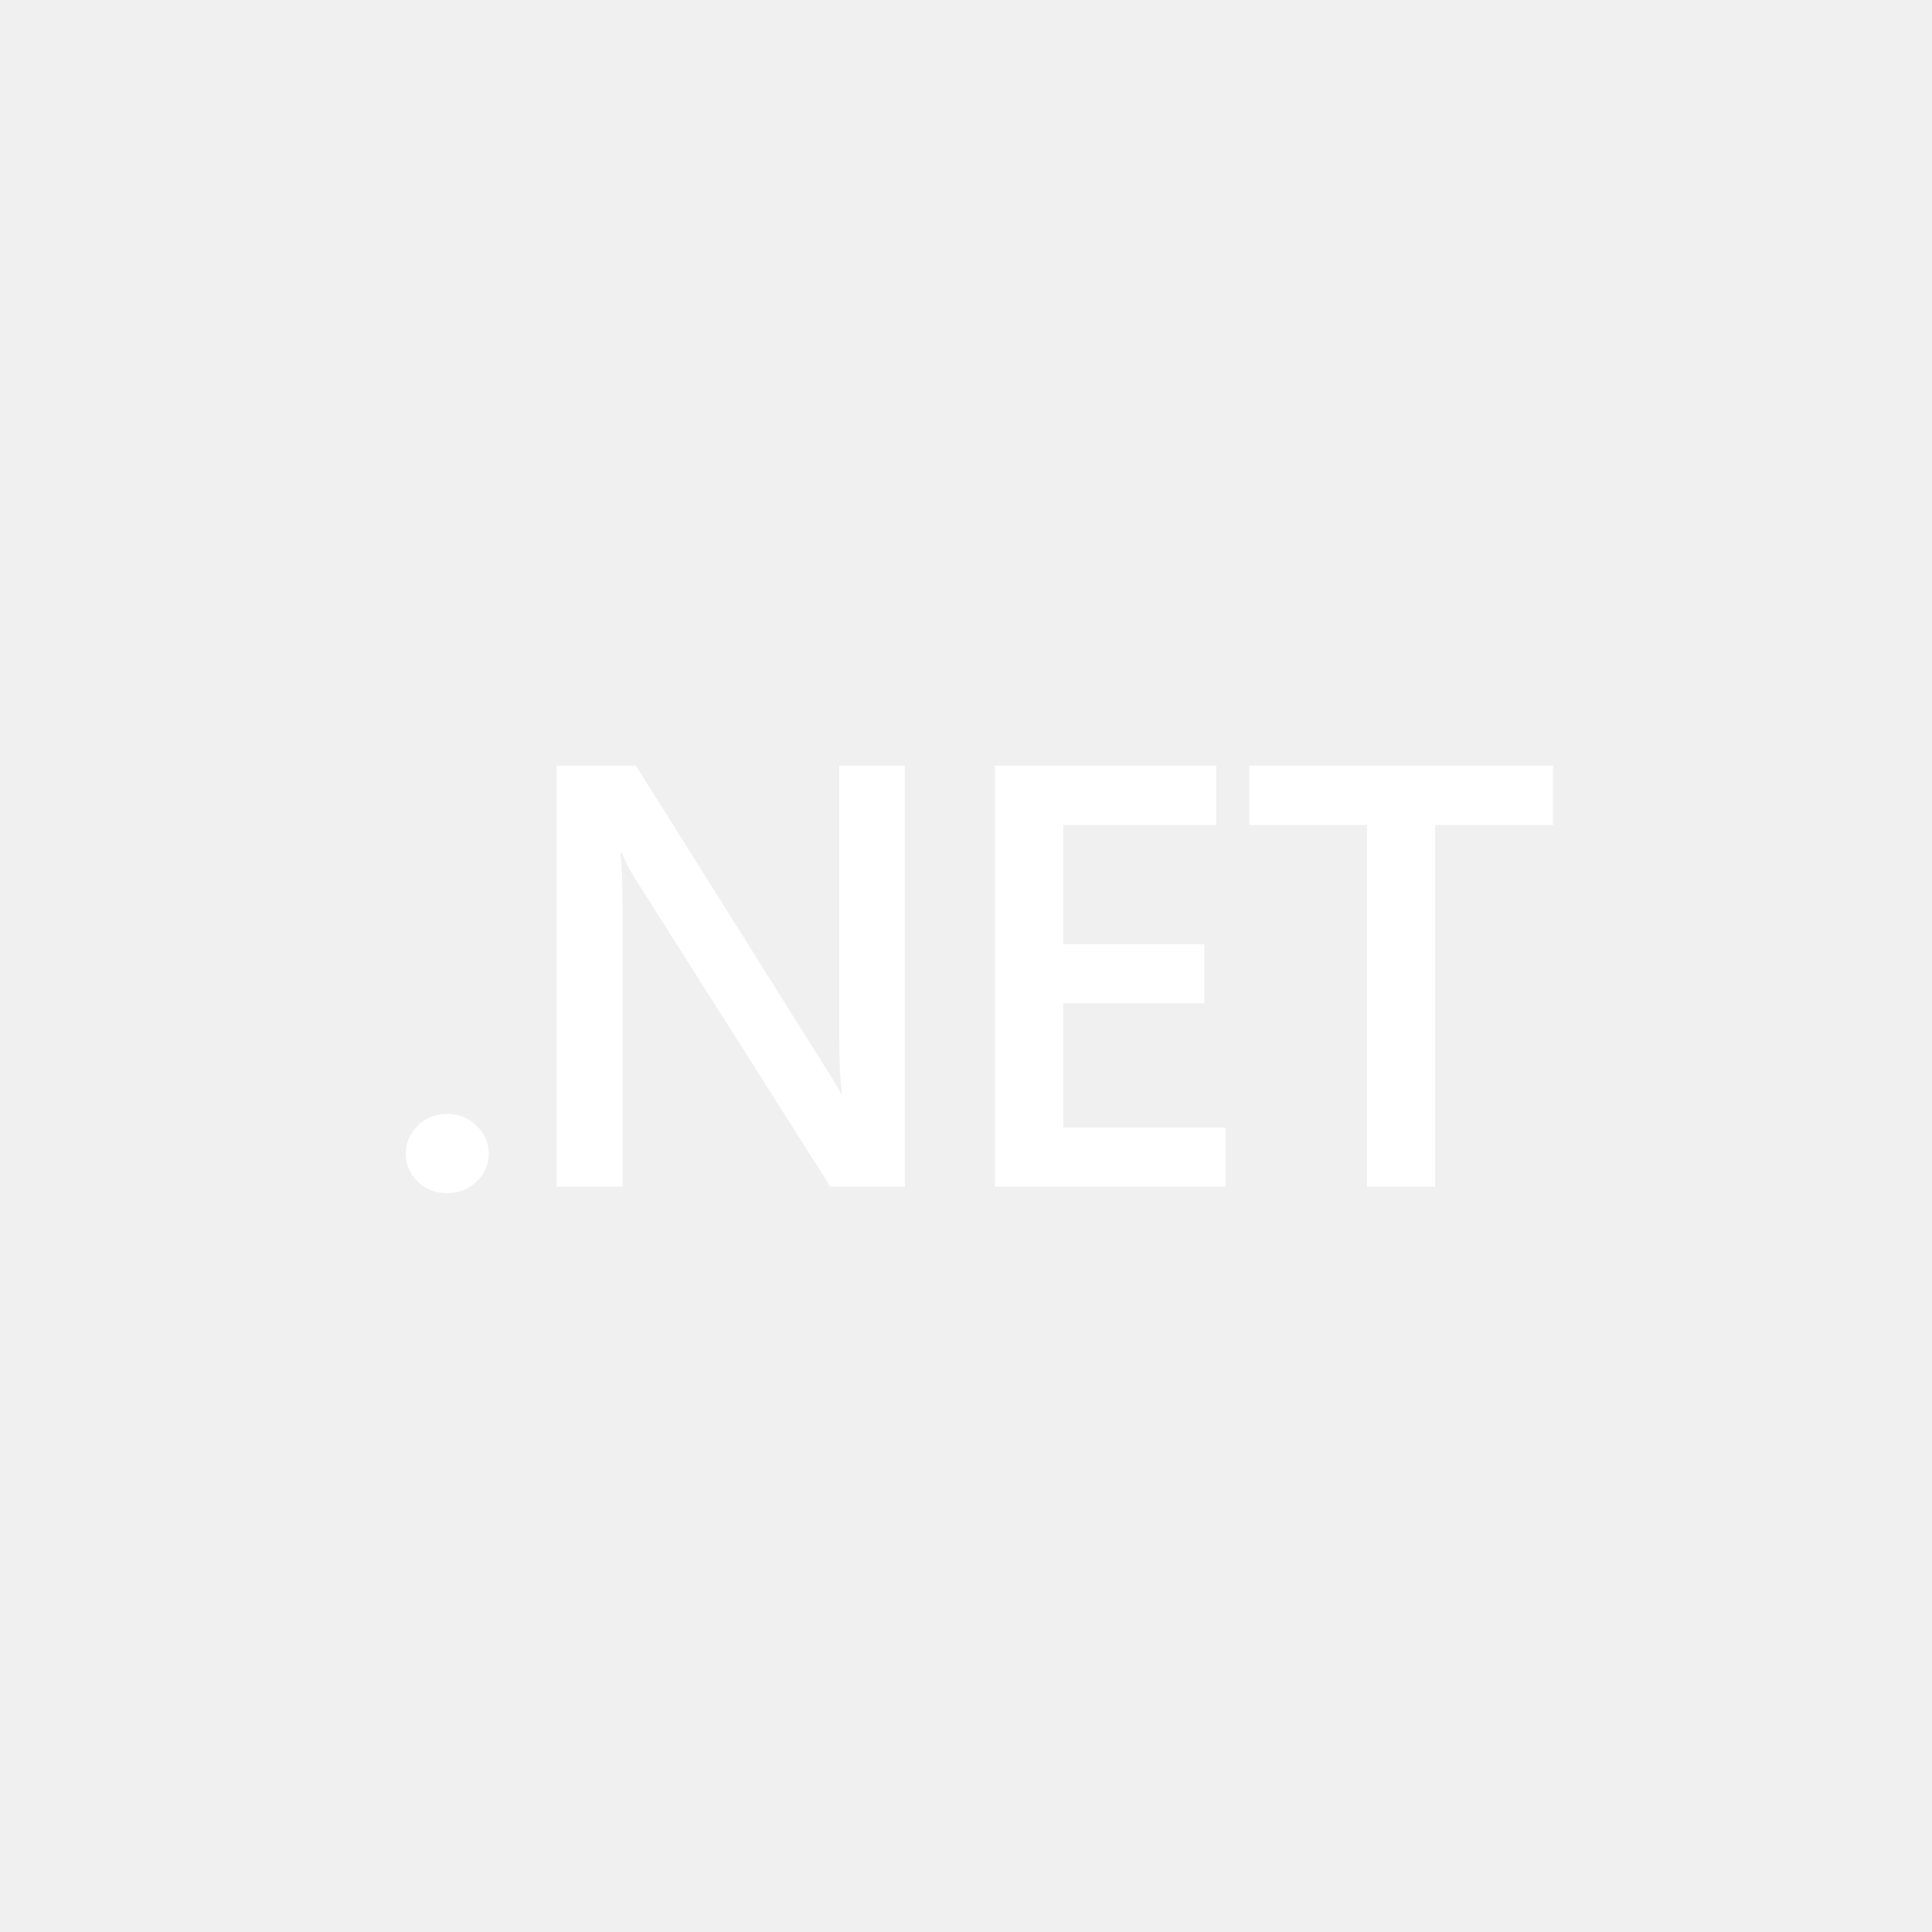
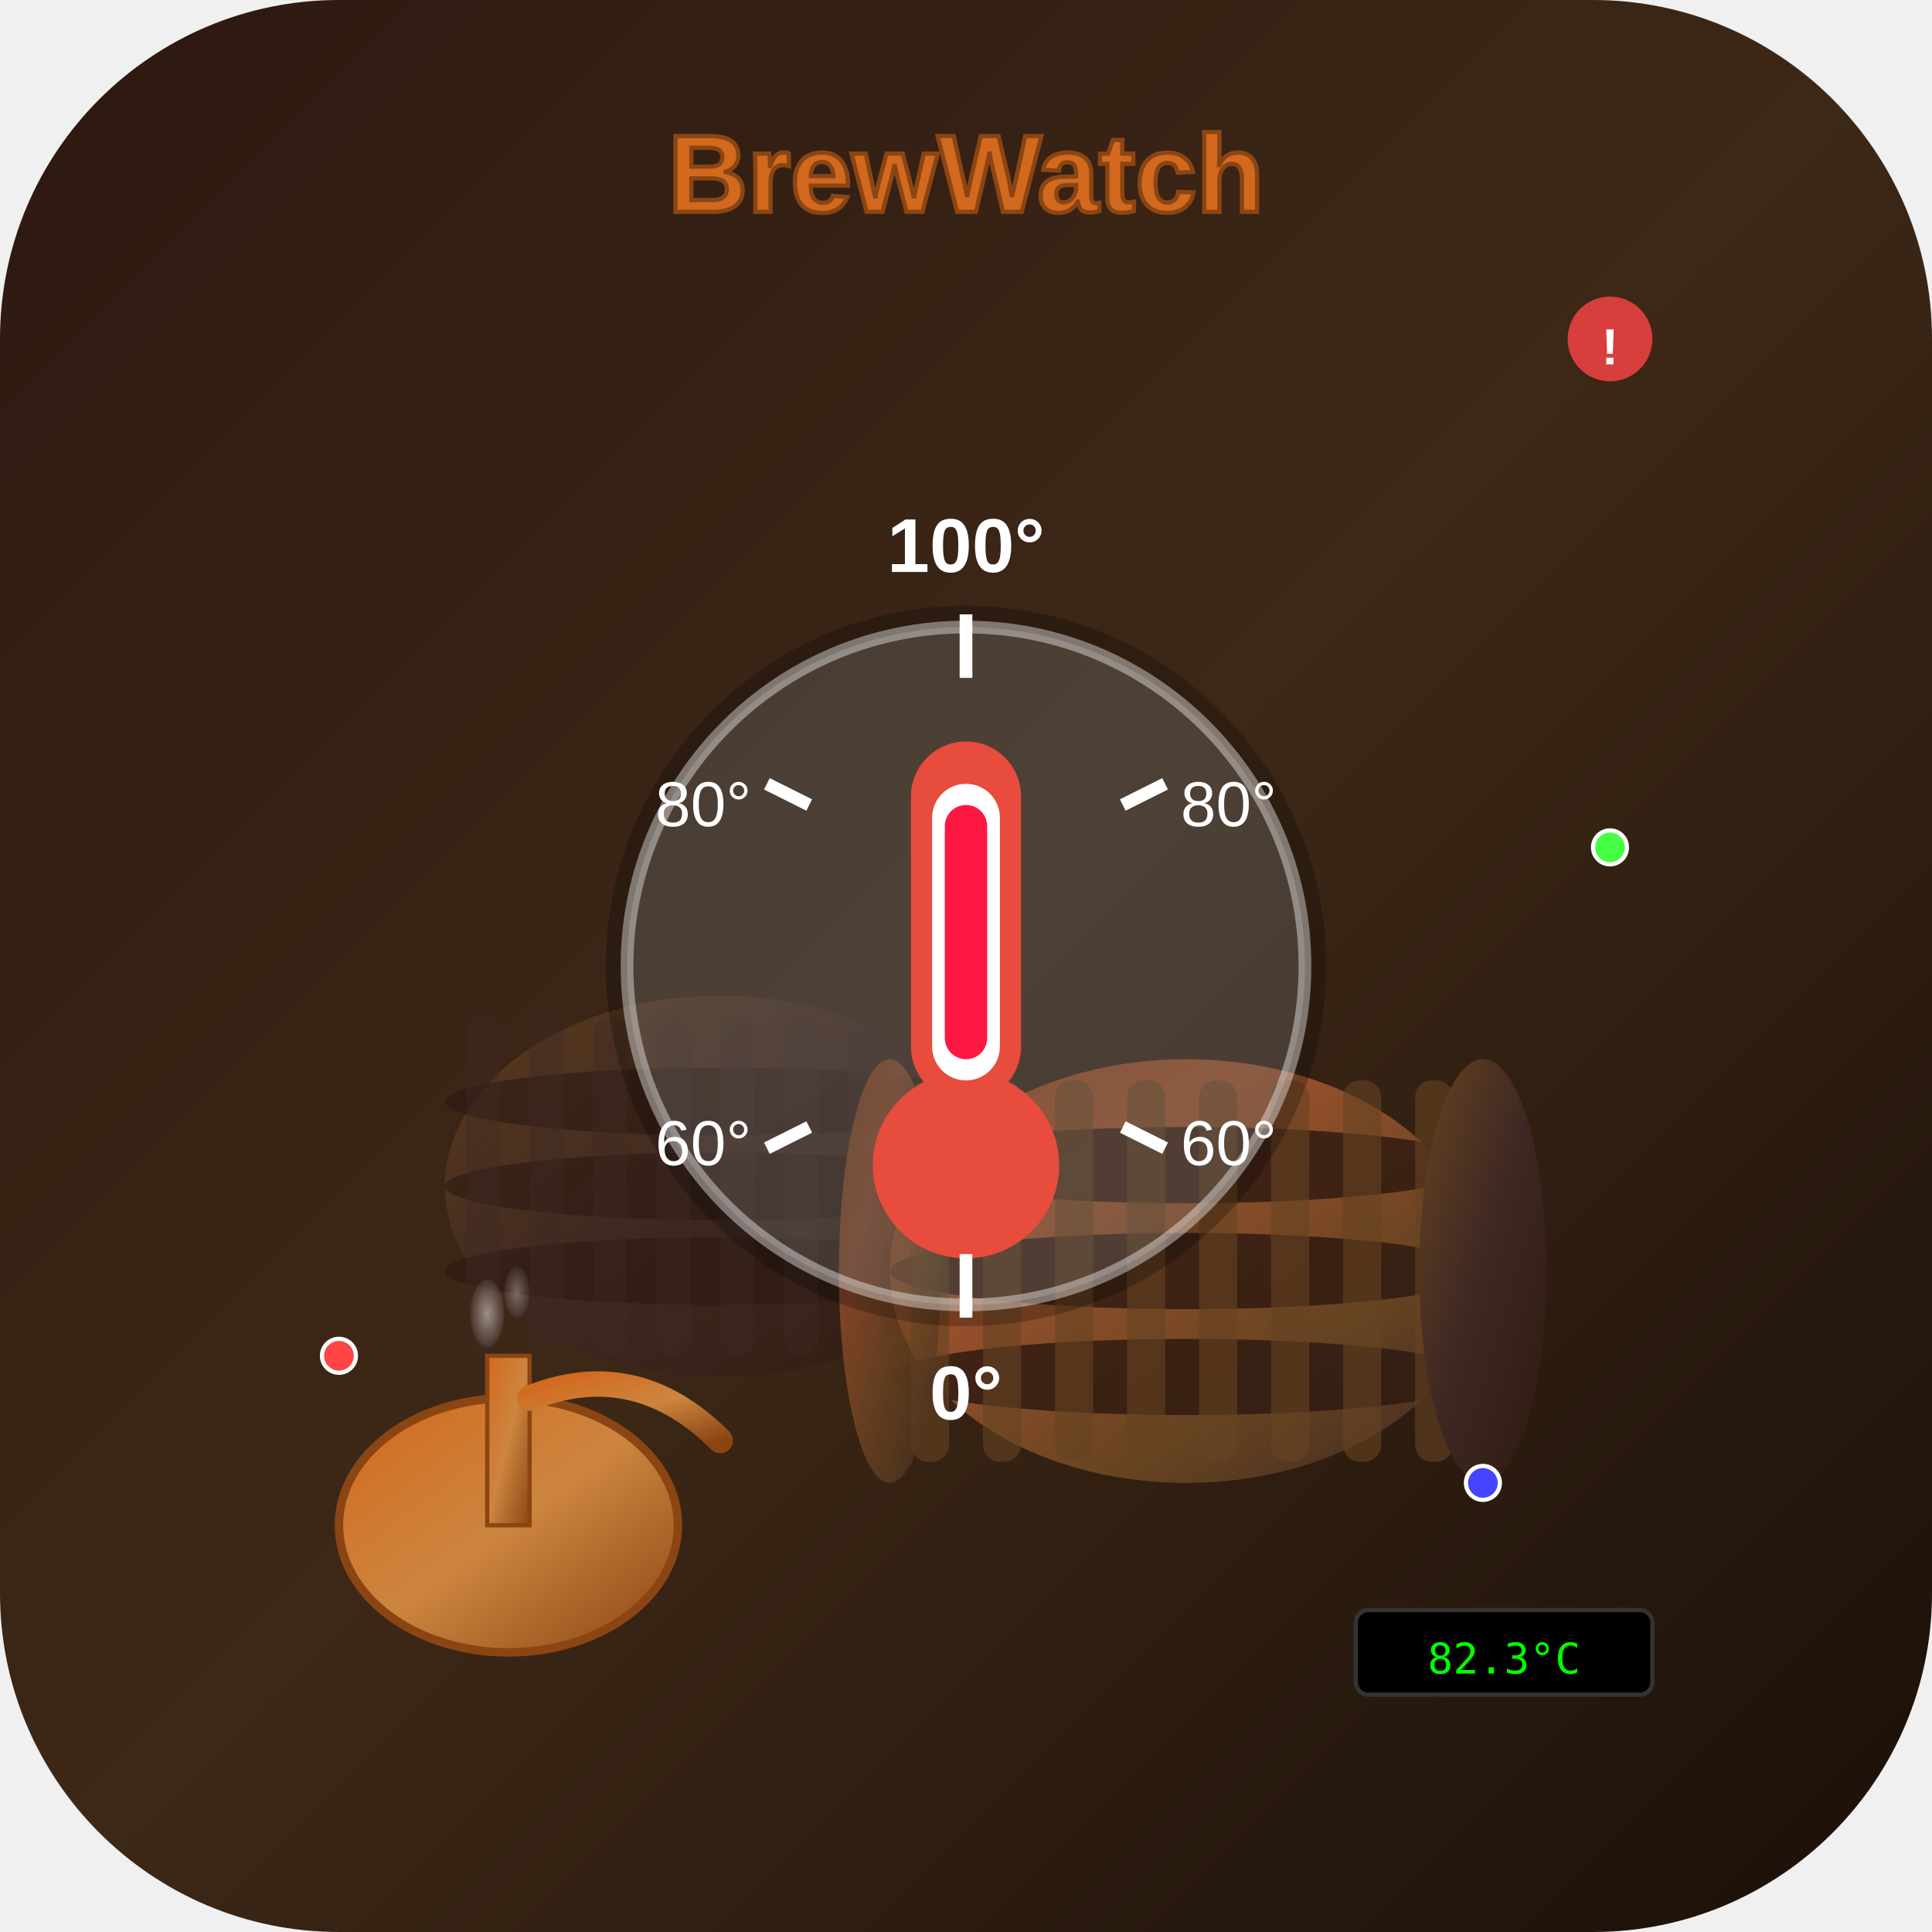
- <svg xmlns="http://www.w3.org/2000/svg" width="456" height="456" viewBox="0 0 456 456" version="1.1" xml:space="preserve" style="fill-rule:evenodd;clip-rule:evenodd;stroke-linejoin:round;stroke-miterlimit:2;">
-   <path d="m 105.5,281.609 c -2.703,0 -5.001,-0.9 -6.893,-2.702 -1.892,-1.848 -2.838,-4.042 -2.838,-6.582 0,-2.587 0.946,-4.804 2.838,-6.652 1.892,-1.848 4.19,-2.772 6.893,-2.772 2.748,0 5.068,0.924 6.96,2.772 1.937,1.848 2.906,4.064 2.906,6.652 0,2.54 -0.968,4.734 -2.906,6.582 -1.892,1.802 -4.212,2.702 -6.96,2.702 z" style="fill:#ffffff;fill-rule:nonzero;stroke-width:0.838" />
-   <path d="M 213.561,280.084 H 195.99 L 149.7,207.054 c -1.171,-1.848 -2.14,-3.765 -2.906,-5.751 h -0.406 c 0.361,2.125 0.541,6.675 0.541,13.65 v 65.132 h -15.543 v -99.36 h 18.719 l 44.737,71.298 c 1.892,2.957 3.109,4.989 3.649,6.098 h 0.27 c -0.45,-2.632 -0.676,-7.09 -0.676,-13.373 v -64.023 h 15.476 z" style="fill:#ffffff;fill-rule:nonzero;stroke-width:0.838" />
-   <path d="m 289.251,280.084 h -54.401 v -99.36 h 52.238 v 13.997 h -36.154 v 28.131 h 33.316 v 13.927 h -33.316 v 29.378 h 38.316 z" style="fill:#ffffff;fill-rule:nonzero;stroke-width:0.838" />
-   <path d="M 366.565,194.721 H 338.722 v 85.363 h -16.084 v -85.363 h -27.775 v -13.997 h 71.701 z" style="fill:#ffffff;fill-rule:nonzero;stroke-width:0.838" />
+ <svg xmlns="http://www.w3.org/2000/svg" width="456" height="456" viewBox="0 0 456 456" version="1.1">
+   <defs>
+     <linearGradient id="backgroundGradient" x1="0%" y1="0%" x2="100%" y2="100%">
+       <stop offset="0%" style="stop-color:#2c1810;stop-opacity:1" />
+       <stop offset="50%" style="stop-color:#3d2817;stop-opacity:1" />
+       <stop offset="100%" style="stop-color:#1a0f08;stop-opacity:1" />
+     </linearGradient>
+     <linearGradient id="woodGradient" x1="0%" y1="0%" x2="100%" y2="100%">
+       <stop offset="0%" style="stop-color:#8b4513;stop-opacity:1" />
+       <stop offset="30%" style="stop-color:#a0522d;stop-opacity:1" />
+       <stop offset="70%" style="stop-color:#654321;stop-opacity:1" />
+       <stop offset="100%" style="stop-color:#3e2723;stop-opacity:1" />
+     </linearGradient>
+     <linearGradient id="darkWoodGradient" x1="0%" y1="0%" x2="100%" y2="100%">
+       <stop offset="0%" style="stop-color:#654321;stop-opacity:1" />
+       <stop offset="50%" style="stop-color:#3e2723;stop-opacity:1" />
+       <stop offset="100%" style="stop-color:#2e1a0f;stop-opacity:1" />
+     </linearGradient>
+     <linearGradient id="copperGradient" x1="0%" y1="0%" x2="100%" y2="100%">
+       <stop offset="0%" style="stop-color:#d2691e;stop-opacity:1" />
+       <stop offset="50%" style="stop-color:#cd853f;stop-opacity:1" />
+       <stop offset="100%" style="stop-color:#8b4513;stop-opacity:1" />
+     </linearGradient>
+     <radialGradient id="spiritGlow" cx="50%" cy="50%" r="50%">
+       <stop offset="0%" style="stop-color:#ffd700;stop-opacity:0.9" />
+       <stop offset="70%" style="stop-color:#daa520;stop-opacity:0.6" />
+       <stop offset="100%" style="stop-color:#b8860b;stop-opacity:0.2" />
+     </radialGradient>
+     <radialGradient id="steamGradient" cx="50%" cy="50%" r="50%">
+       <stop offset="0%" style="stop-color:#ffffff;stop-opacity:0.8" />
+       <stop offset="100%" style="stop-color:#ffffff;stop-opacity:0.1" />
+     </radialGradient>
+   </defs>
+   <rect x="0" y="0" width="456" height="456" fill="url(#backgroundGradient)" rx="80" />
+   <ellipse cx="170" cy="280" rx="65" ry="45" fill="url(#darkWoodGradient)" opacity="0.8" />
+   <ellipse cx="170" cy="260" rx="65" ry="8" fill="#2c1810" opacity="0.6" />
+   <ellipse cx="170" cy="280" rx="65" ry="8" fill="#2c1810" opacity="0.6" />
+   <ellipse cx="170" cy="300" rx="65" ry="8" fill="#2c1810" opacity="0.6" />
+   <rect x="110" y="240" width="8" height="80" fill="#3e2723" opacity="0.4" rx="4" />
+   <rect x="125" y="240" width="8" height="80" fill="#3e2723" opacity="0.4" rx="4" />
+   <rect x="140" y="240" width="8" height="80" fill="#3e2723" opacity="0.4" rx="4" />
+   <rect x="155" y="240" width="8" height="80" fill="#3e2723" opacity="0.4" rx="4" />
+   <rect x="170" y="240" width="8" height="80" fill="#3e2723" opacity="0.4" rx="4" />
+   <rect x="185" y="240" width="8" height="80" fill="#3e2723" opacity="0.4" rx="4" />
+   <rect x="200" y="240" width="8" height="80" fill="#3e2723" opacity="0.4" rx="4" />
+   <rect x="215" y="240" width="8" height="80" fill="#3e2723" opacity="0.4" rx="4" />
+   <ellipse cx="280" cy="300" rx="70" ry="50" fill="url(#woodGradient)" />
+   <ellipse cx="280" cy="275" rx="70" ry="9" fill="#2c1810" opacity="0.8" />
+   <ellipse cx="280" cy="300" rx="70" ry="9" fill="#2c1810" opacity="0.8" />
+   <ellipse cx="280" cy="325" rx="70" ry="9" fill="#2c1810" opacity="0.8" />
+   <rect x="215" y="255" width="9" height="90" fill="#654321" opacity="0.6" rx="4" />
+   <rect x="232" y="255" width="9" height="90" fill="#654321" opacity="0.6" rx="4" />
+   <rect x="249" y="255" width="9" height="90" fill="#654321" opacity="0.6" rx="4" />
+   <rect x="266" y="255" width="9" height="90" fill="#654321" opacity="0.6" rx="4" />
+   <rect x="283" y="255" width="9" height="90" fill="#654321" opacity="0.6" rx="4" />
+   <rect x="300" y="255" width="9" height="90" fill="#654321" opacity="0.6" rx="4" />
+   <rect x="317" y="255" width="9" height="90" fill="#654321" opacity="0.6" rx="4" />
+   <rect x="334" y="255" width="9" height="90" fill="#654321" opacity="0.6" rx="4" />
+   <ellipse cx="350" cy="300" rx="15" ry="50" fill="url(#darkWoodGradient)" />
+   <ellipse cx="210" cy="300" rx="12" ry="50" fill="url(#woodGradient)" opacity="0.7" />
+   <ellipse cx="120" cy="360" rx="40" ry="30" fill="url(#copperGradient)" stroke="#8b4513" stroke-width="2" />
+   <rect x="115" y="320" width="10" height="40" fill="url(#copperGradient)" stroke="#8b4513" stroke-width="1" />
+   <path d="M 125 330 Q 150 320 170 340" stroke="url(#copperGradient)" stroke-width="6" fill="none" stroke-linecap="round" />
+   <ellipse cx="115" cy="310" rx="4" ry="8" fill="url(#steamGradient)" opacity="0.6" />
+   <ellipse cx="122" cy="305" rx="3" ry="6" fill="url(#steamGradient)" opacity="0.4" />
+   <circle cx="228" cy="228" r="85" fill="rgba(0,0,0,0.4)" opacity="0.6" />
+   <circle cx="228" cy="228" r="80" fill="rgba(255,255,255,0.15)" stroke="rgba(255,255,255,0.4)" stroke-width="3" />
+   <rect x="215" y="175" width="26" height="85" fill="#e74c3c" rx="13" />
+   <circle cx="228" cy="275" r="22" fill="#e74c3c" />
+   <rect x="220" y="185" width="16" height="70" fill="#fff" rx="8" />
+   <rect x="223" y="190" width="10" height="60" fill="#ff1744" rx="5" />
+   <g stroke="#fff" stroke-width="3" fill="none">
+     <line x1="228" y1="145" x2="228" y2="160" />
+     <line x1="275" y1="185" x2="265" y2="190" />
+     <line x1="275" y1="271" x2="265" y2="266" />
+     <line x1="228" y1="311" x2="228" y2="296" />
+     <line x1="181" y1="271" x2="191" y2="266" />
+     <line x1="181" y1="185" x2="191" y2="190" />
+   </g>
+   <text x="228" y="135" font-family="Arial" font-size="18" font-weight="bold" text-anchor="middle" fill="#fff">100°</text>
+   <text x="290" y="195" font-family="Arial" font-size="15" text-anchor="middle" fill="#fff">80°</text>
+   <text x="290" y="275" font-family="Arial" font-size="15" text-anchor="middle" fill="#fff">60°</text>
+   <text x="228" y="335" font-family="Arial" font-size="18" font-weight="bold" text-anchor="middle" fill="#fff">0°</text>
+   <text x="166" y="275" font-family="Arial" font-size="15" text-anchor="middle" fill="#fff">60°</text>
+   <text x="166" y="195" font-family="Arial" font-size="15" text-anchor="middle" fill="#fff">80°</text>
+   <text x="228" y="50" font-family="Arial, sans-serif" font-size="26" font-weight="bold" text-anchor="middle" fill="#d2691e" stroke="#8b4513" stroke-width="1">BrewWatch</text>
+   <rect x="320" y="380" width="70" height="20" fill="#000" stroke="#333" stroke-width="1" rx="3" />
+   <text x="355" y="395" font-family="monospace" font-size="10" text-anchor="middle" fill="#00ff00">82.3°C</text>
+   <circle cx="80" cy="320" r="4" fill="#ff4444" stroke="#fff" stroke-width="1" />
+   <circle cx="380" cy="200" r="4" fill="#44ff44" stroke="#fff" stroke-width="1" />
+   <circle cx="350" cy="350" r="4" fill="#4444ff" stroke="#fff" stroke-width="1" />
+   <circle cx="380" cy="80" r="10" fill="#ff4444" opacity="0.8" />
+   <text x="380" y="86" font-family="Arial, sans-serif" font-size="12" font-weight="bold" text-anchor="middle" fill="#fff">!</text>
</svg>
